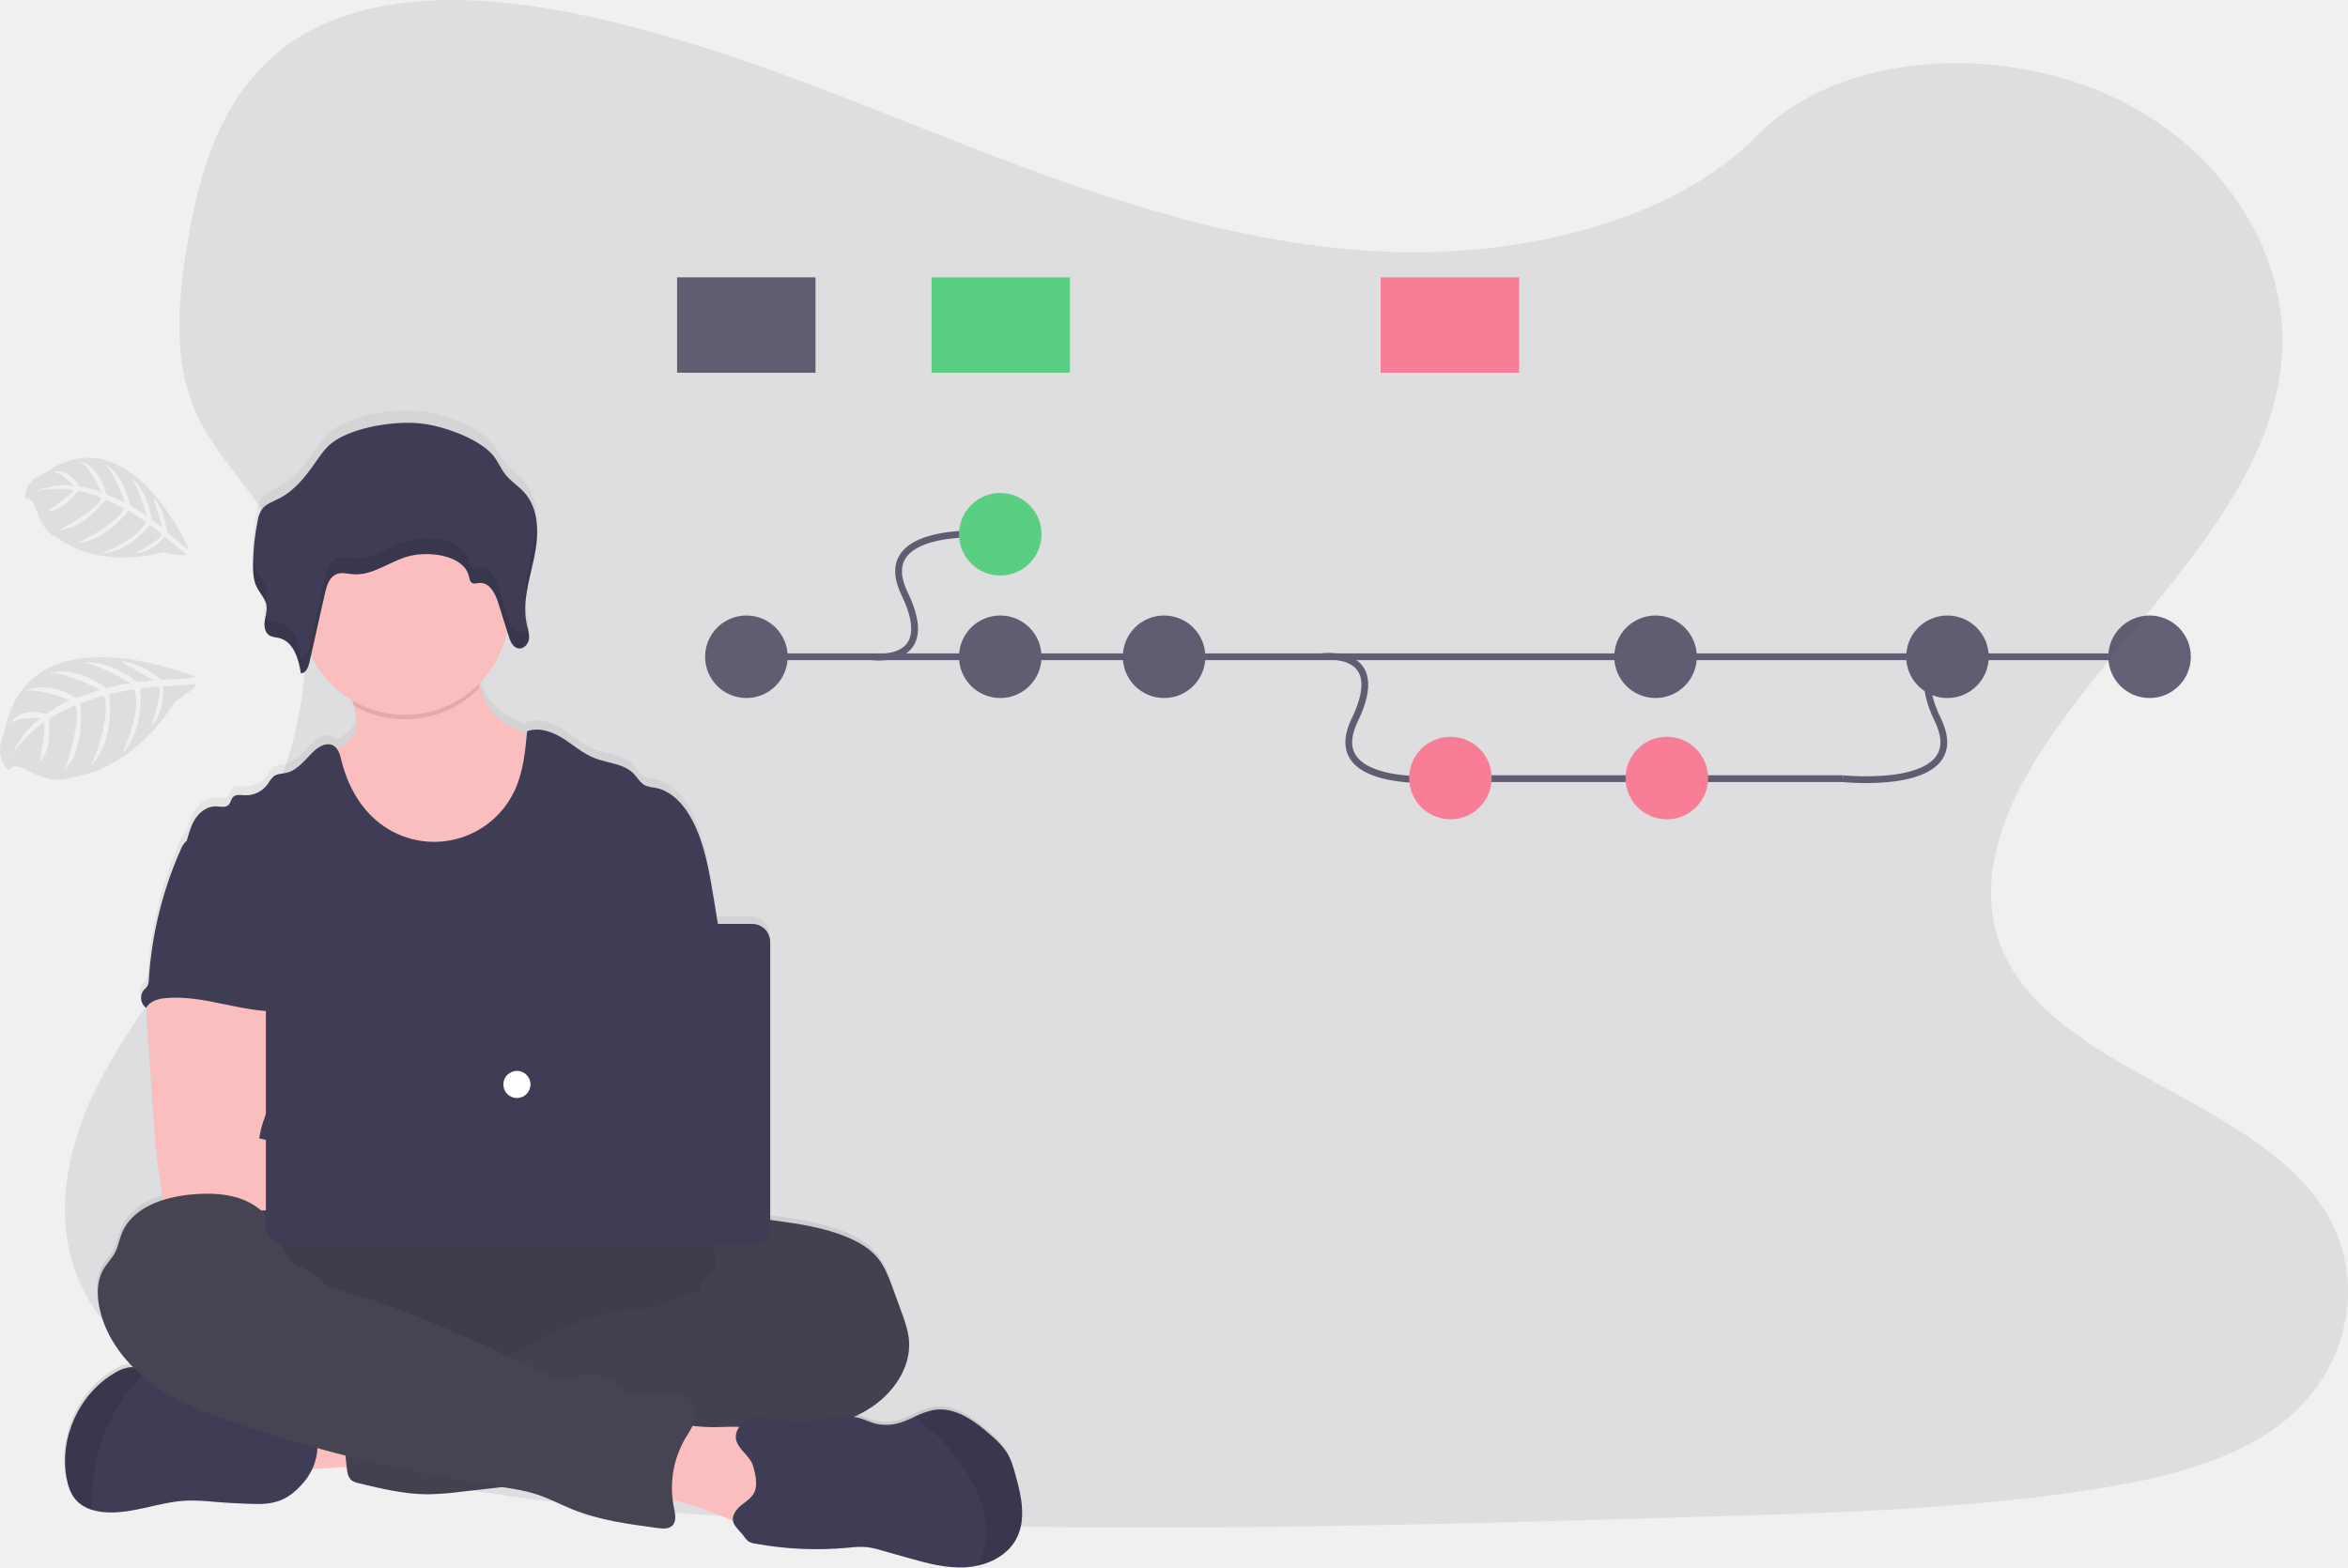
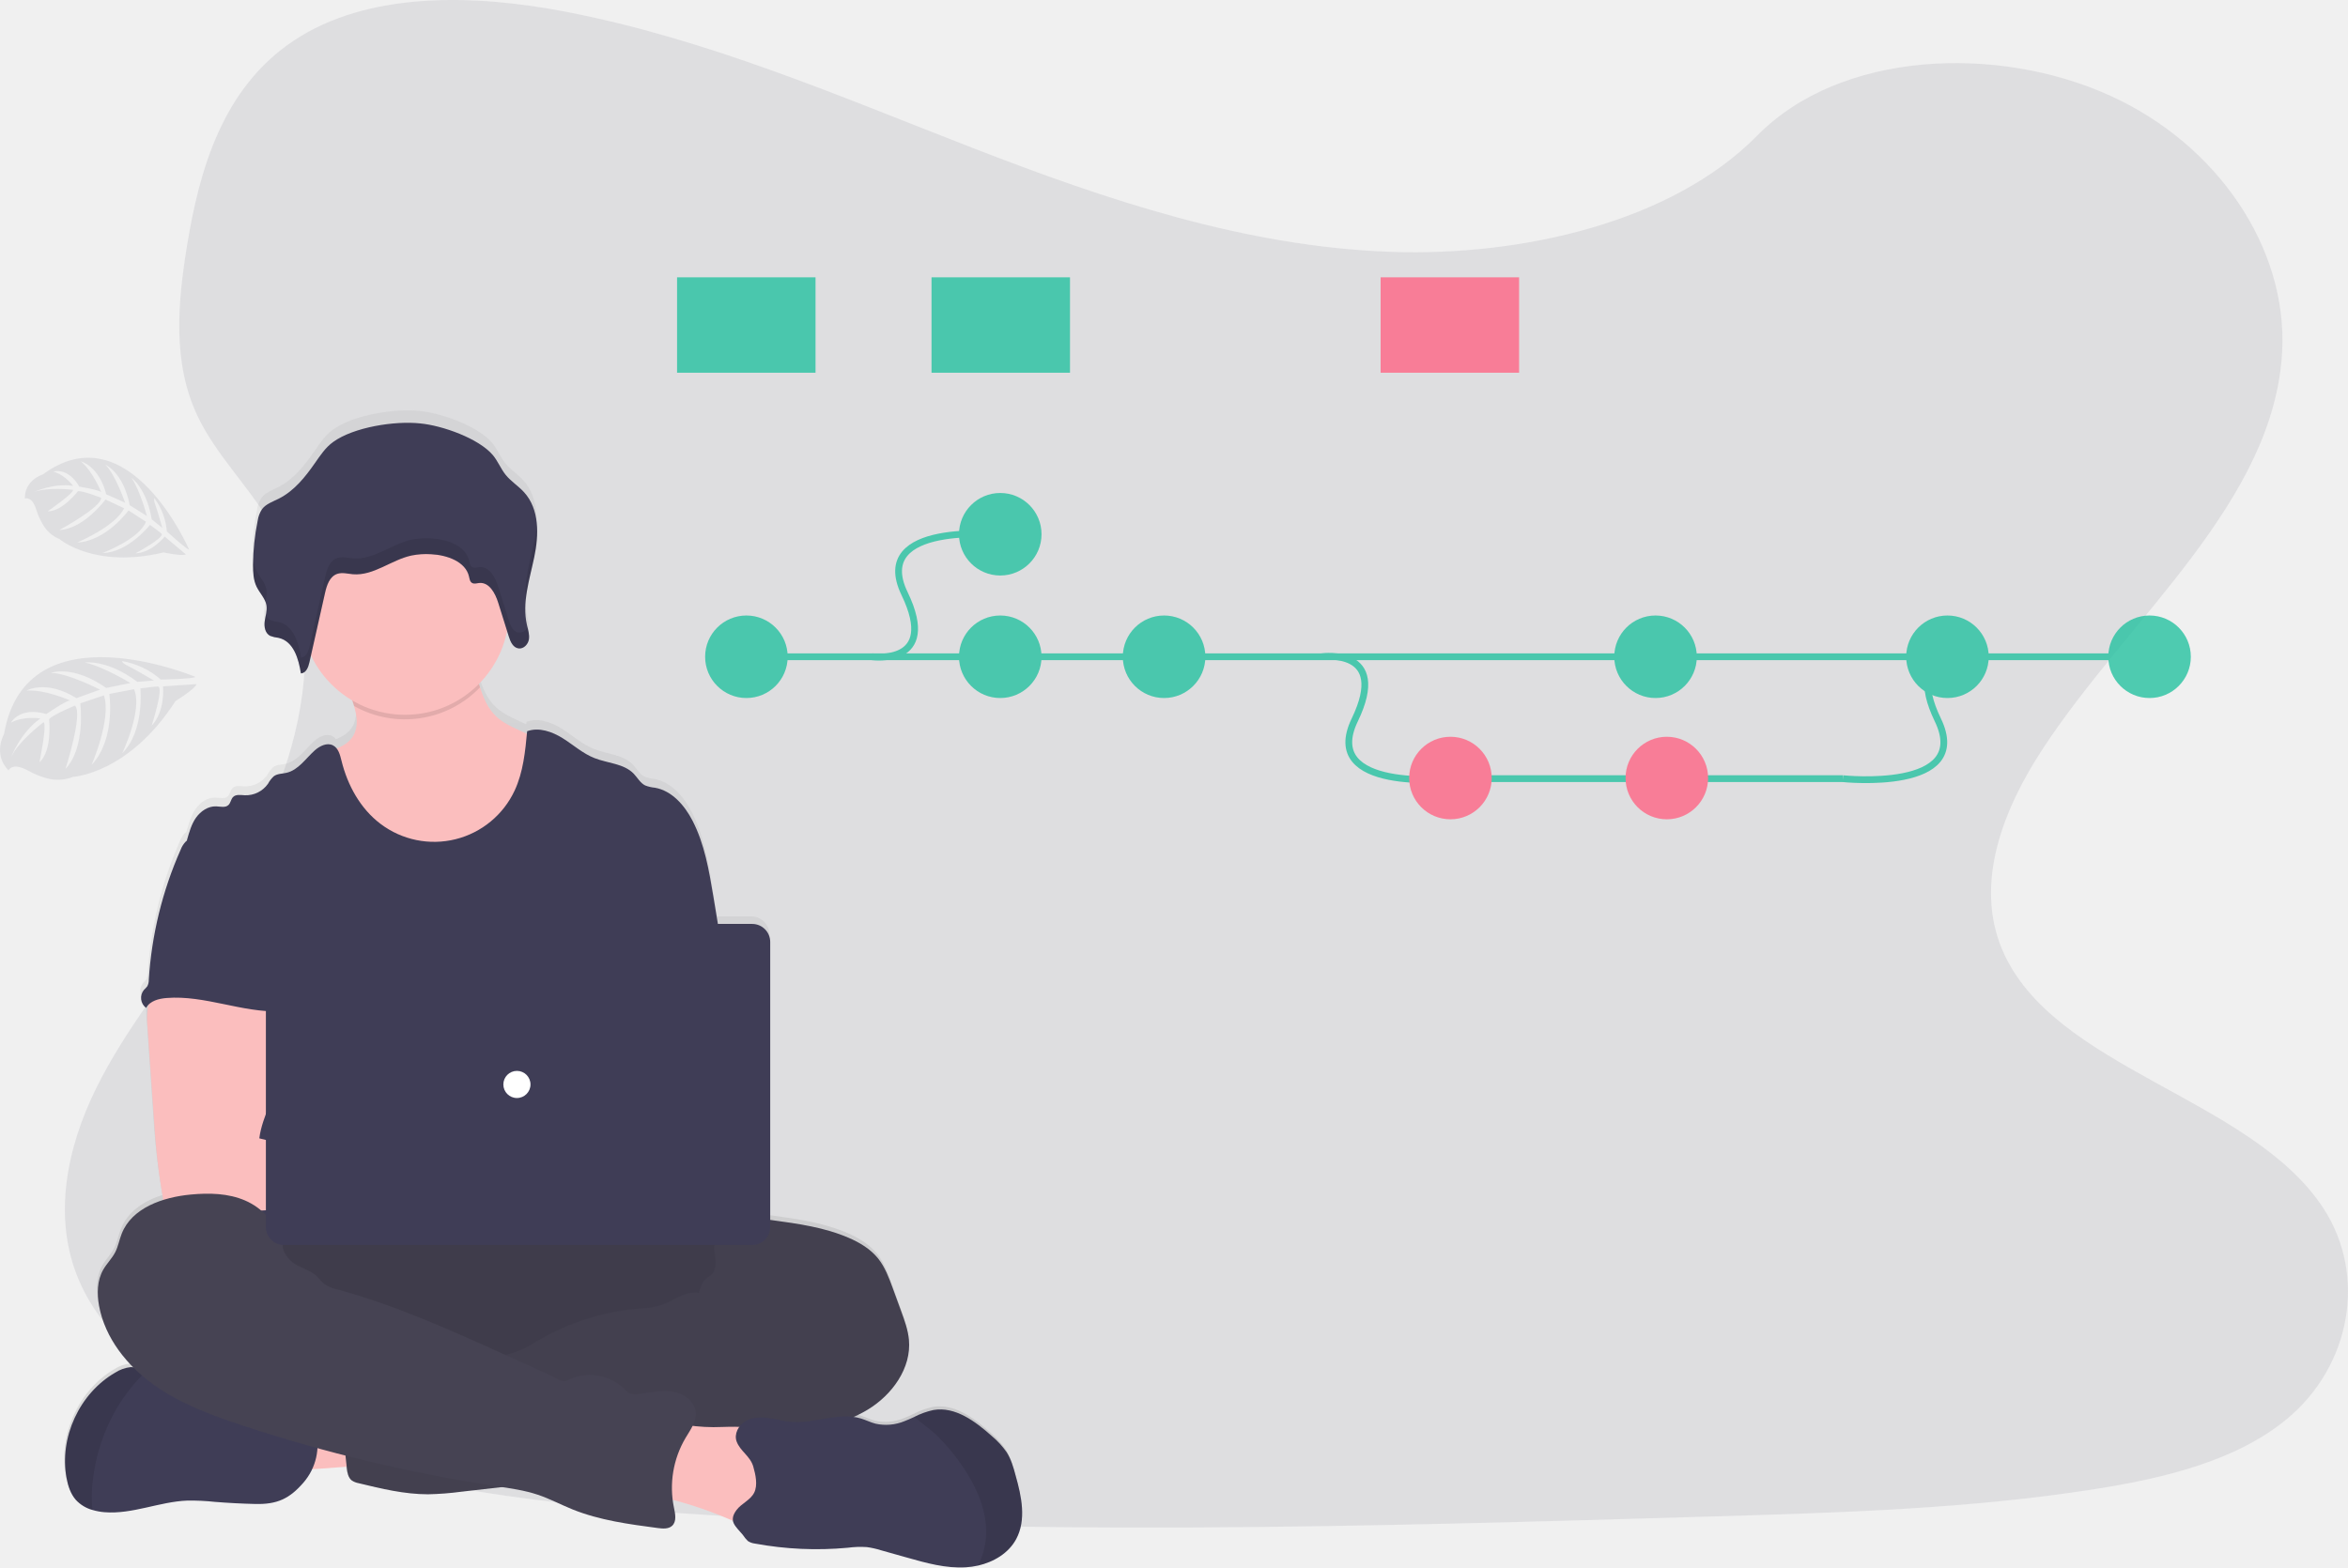
- <svg xmlns="http://www.w3.org/2000/svg" id="b543c902-2711-464d-9f40-b15eb324e31e" data-name="Layer 1" width="1038.23" height="693.31" viewBox="0 0 1038.23 693.31">
+ <svg xmlns="http://www.w3.org/2000/svg" width="1038.23" height="693.31" viewBox="0 0 1038.23 693.31">
  <defs>
    <linearGradient id="be976a09-f639-4984-bf14-ee296c482822" x1="320.96" y1="796.01" x2="320.96" y2="284.81" gradientUnits="userSpaceOnUse">
      <stop offset="0" stop-color="gray" stop-opacity="0.25" />
      <stop offset="0.54" stop-color="gray" stop-opacity="0.12" />
      <stop offset="1" stop-color="gray" stop-opacity="0.1" />
    </linearGradient>
  </defs>
  <path d="M696.13,214.75c-64.72-2.25-126.36-23.14-185.23-46s-117.16-48.19-180.33-60.3c-40.63-7.79-87.09-8.89-119.83,12.89-31.5,21-41.68,57.15-47.16,90.72-4.11,25.27-6.54,51.85,4.75,75.5,7.83,16.42,21.74,30.22,31.36,45.95,33.46,54.72,9.81,122.2-26.46,175.63-17,25.06-36.74,49-49.87,75.66s-19.2,57.25-7.72,84.47c11.39,27,38.52,47.24,67.9,61.49,59.69,28.94,130,37.23,198.62,41.92,151.82,10.39,304.46,5.89,456.68,1.39,56.34-1.67,112.92-3.36,168.34-12.07,30.78-4.84,62.56-12.52,84.9-31,28.36-23.53,35.39-63.38,16.39-92.88-31.88-49.49-120-61.79-142.31-114.9-12.27-29.23.33-61.8,18.15-88.91,38.24-58.17,102.33-109.19,105.71-175.68,2.32-45.66-28.49-91.39-76.13-113-49.94-22.65-119.18-19.8-156,17.69C819.93,201.88,753.27,216.73,696.13,214.75Z" transform="translate(-80.89 -103.35)" fill="#3f3d56" opacity="0.1" />
  <path d="M529.62,754.84c-1-3.62-2-7.28-4-10.43a36.53,36.53,0,0,0-6.55-7.17c-7.25-6.58-16.15-13.26-25.76-11.6a34.39,34.39,0,0,0-8.54,3.12c-1.4.65-2.81,1.3-4.25,1.85a21.17,21.17,0,0,1-12.82,1.12c-2.2-.59-4.25-1.65-6.42-2.31a20.35,20.35,0,0,0-3.15-.68,53.64,53.64,0,0,0,6.09-3.21C475,718.93,483.6,707,482.4,694.24c-.41-4.29-1.88-8.4-3.34-12.45l-3.84-10.62c-1.66-4.6-3.38-9.29-6.41-13.11-3.37-4.26-8.17-7.15-13.13-9.3-10.65-4.63-22.29-6.26-33.78-7.84l-.8-.11V516.68a8,8,0,0,0-8-8H398q-1-6.12-2-12.22c-1.9-11.61-3.87-23.43-9.22-33.88-3.5-6.84-9.07-13.37-16.58-14.71a16.08,16.08,0,0,1-4.31-1c-2.2-1.08-3.4-3.48-5.09-5.25-4.36-4.57-11.45-4.64-17.29-7-5.16-2.05-9.38-5.91-14.08-8.88s-10.54-5.08-15.74-3.15c0,.38-.07.76-.11,1.13l-3.34-1.54c-3.6-1.67-7.27-3.38-10.16-6.12-3.71-3.5-5.69-8.14-7.23-13.07-.16-.51-.31-1-.47-1.55a46.43,46.43,0,0,0,12.44-23.75l.81,2.63a17.45,17.45,0,0,0,.64,1.74,6.86,6.86,0,0,0,2,2.83,3.55,3.55,0,0,0,.84.49,3.5,3.5,0,0,0,.86.22,3.2,3.2,0,0,0,1.24-.09,4.73,4.73,0,0,0,3-2.78,6,6,0,0,0,.35-1.22,6.31,6.31,0,0,0,.07-.76c0-.08,0-.16,0-.24s0-.35,0-.52,0-.18,0-.28,0-.33-.05-.5l0-.26c0-.2-.06-.4-.1-.59s0-.11,0-.16c-.05-.25-.11-.51-.16-.76,0-.06,0-.13,0-.19s-.09-.41-.14-.62-.07-.27-.1-.41l0-.06h0c-.1-.4-.19-.79-.28-1.19a34.38,34.38,0,0,1-.55-10.56,113.08,113.08,0,0,1,2.86-15.35l.21-.91c.08-.35.16-.7.23-1.06.16-.72.32-1.44.47-2.17v0l.36-1.84.27-1.64,0-.21A47.41,47.41,0,0,0,318,330h0c-.46-5.23-2.08-10.18-5.63-14.12-2.51-2.79-5.82-4.85-8.15-7.78-2.18-2.74-3.41-6.12-5.67-8.81-6.24-7.45-22.26-13.19-32.09-14.19-11.26-1.14-29.45,1.74-38.53,8.39-3.36,2.45-5.66,6-8,9.36-4.3,6.25-9.18,12.49-16.07,16-2.6,1.32-5.58,2.32-7.31,4.62a12.49,12.49,0,0,0-1.95,5.18,102.71,102.71,0,0,0-2.06,19.78h0c0,.83,0,1.66,0,2.5a18.23,18.23,0,0,0,1.56,7.23c.16.34.34.67.53,1l.12.21a39.78,39.78,0,0,1,3.2,5.45,7.22,7.22,0,0,1,.49,1.66,12.24,12.24,0,0,1-.28,4.38h0c0,.22-.09.44-.13.66l-.09.43c0,.15,0,.3-.08.44-.08.43-.15.86-.21,1.28h0a9,9,0,0,0,.22,3.46,4.55,4.55,0,0,0,2.22,3,6.5,6.5,0,0,0,1.8.56c.63.11,1.27.18,1.89.32a9.33,9.33,0,0,1,2.29.85A9.22,9.22,0,0,1,208,383.1a11,11,0,0,1,.83.84,14,14,0,0,1,1.42,1.94q.32.53.6,1.08a24.67,24.67,0,0,1,1.71,4.52c.26.93.48,1.87.67,2.81.09.42.17.84.24,1.25s.14.83.2,1.24h0a2.91,2.91,0,0,0,.8-.16c1.47-.53,2.29-2.24,2.75-3.9.08-.28.15-.55.21-.82.23-1,.47-2.1.7-3.15a46.37,46.37,0,0,0,18.25,20.1c.28.83.55,1.65.79,2.49,1.31,4.53,1.94,9.27-.33,13.23-1.62,2.81-4.34,4.54-7.38,5.74a4.88,4.88,0,0,0-1.65-1.4c-2.63-1.32-5.79.28-8,2.25-4,3.62-7.26,8.81-12.52,10-1.9.44-4,.35-5.58,1.51a13,13,0,0,0-2.59,3.4,11.92,11.92,0,0,1-10.23,5.1c-1.83-.09-4-.51-5.25.83-.93,1-1,2.58-2,3.53-1.34,1.32-3.54.68-5.41.6-3.56-.15-6.87,2.15-8.9,5.1s-3,6.48-4,10l0,.06a7.15,7.15,0,0,0-.73.61,10.55,10.55,0,0,0-2.21,3.58,170.87,170.87,0,0,0-14.1,58.18,6,6,0,0,1-.64,2.82,13.87,13.87,0,0,1-1.47,1.6,5.61,5.61,0,0,0,.93,8,6.3,6.3,0,0,1,1.07-1.42c-.11.46-.21.91-.28,1.32a35.49,35.49,0,0,0-.11,8.8q1.42,20.84,2.87,41.65c.27,3.93.54,7.85.9,11.77q1.05,11.38,3,22.67c.06.34.13.69.22,1-8.15,2.59-15.4,7.27-18.45,15.08-1.06,2.7-1.54,5.64-2.84,8.23-1.43,2.84-3.78,5.11-5.34,7.89-2.69,4.78-2.81,10.64-1.83,16,1.89,10.45,7.54,19.79,15,27.39-.33,0-.67,0-1,0a15.64,15.64,0,0,0-6.83,2.45c-15.78,9.22-24.8,29-21.51,47.06.65,3.53,1.78,7.11,4.14,9.8a15.51,15.51,0,0,0,7.28,4.46,25.29,25.29,0,0,0,5.37,1c12.3,1,24.21-4.7,36.54-5.18a98,98,0,0,1,12.23.57q8.91.74,17.85.94c9.69.23,15.14-2.35,21.32-9.59a26.1,26.1,0,0,0,3.77-5.94c5.26-.3,11.07-.76,15.27-1.1l.06.58c.23,2,.58,4.3,2.18,5.56a7.61,7.61,0,0,0,3,1.23c10.1,2.48,20.32,5,30.72,5a129.71,129.71,0,0,0,14.59-1.12l18.27-2.11a91,91,0,0,1,15.7,3.42c5.28,1.79,10.21,4.45,15.37,6.56,12,4.86,24.9,6.6,37.68,8.3,2.18.29,4.68.49,6.29-1,2.08-2,1.39-5.34.8-8.14-.24-1.15-.42-2.3-.56-3.46a175.25,175.25,0,0,1,25.24,8.76l1.43.63c.42,2.18,2.43,3.92,4.36,6.27a16,16,0,0,0,2.21,2.74,7.37,7.37,0,0,0,3.17,1.14,147.82,147.82,0,0,0,40.93,1.85,41.86,41.86,0,0,1,8.44-.29,36.58,36.58,0,0,1,6.1,1.37l11.57,3.32c8.53,2.44,17.26,4.91,26.11,4.36a33.4,33.4,0,0,0,5.33-.77c7-1.62,13.52-5.53,16.88-11.82C534.37,774.76,532.18,764.24,529.62,754.84Z" transform="translate(-80.89 -103.35)" fill="url(#be976a09-f639-4984-bf14-ee296c482822)" />
  <path d="M205.91,752.89c-2.11-4.8-4.11-10.32-2-15.12a12.85,12.85,0,0,1,6.65-6.25,32,32,0,0,1,9-2.22,125.61,125.61,0,0,1,29.26-.4c.71,5.62-.79,11.32-2.08,16.75-1.17,5-1.84,5.74-7,6C236.4,751.83,206.7,754.66,205.91,752.89Z" transform="translate(-80.89 -103.35)" fill="#fbbebe" />
  <ellipse cx="214.07" cy="577.16" rx="143" ry="40" fill="#464353" />
  <ellipse cx="214.07" cy="577.16" rx="143" ry="40" opacity="0.1" />
  <path d="M320.6,469.35a44.49,44.49,0,0,1-22.94,20.84,57.58,57.58,0,0,1-18.21,3.46c-6.79.31-13.72-.13-20.1-2.45-8.56-3.1-15.67-9.44-21-16.83s-9-15.83-12.19-24.34c-1.68-4.43-3.28-9.15-2.49-13.83,5.15-1.17,10.79-2.89,13.45-7.46,2.27-3.92,1.64-8.62.33-13.1-.37-1.27-.8-2.53-1.23-3.74-1-2.9-4.45-8.41-2-10.89,1.53-1.57,7.94-2.37,10.15-3.39,6.81-3.14,13.09-7.68,20.57-9.17,6.47-1.29,13.15-.08,19.61,1.26a6.45,6.45,0,0,1,2.42.87,5.82,5.82,0,0,1,1.8,2.7c1.84,4.48,2.92,9.43,4.4,14.1,1.54,4.89,3.52,9.48,7.23,12.95,2.89,2.71,6.57,4.41,10.17,6.06l8.86,4.06a11.65,11.65,0,0,1,4.19,2.71,10.61,10.61,0,0,1,2,5.44A50.82,50.82,0,0,1,320.6,469.35Z" transform="translate(-80.89 -103.35)" fill="#fbbebe" />
  <path d="M293.13,407.38a46,46,0,0,1-55.67,8.26c-.37-1.27-.8-2.53-1.23-3.74-1-2.9-4.45-8.41-2-10.89,1.53-1.57,7.94-2.37,10.15-3.39,6.81-3.14,13.09-7.68,20.57-9.17,6.47-1.29,13.15-.08,19.61,1.26a6.45,6.45,0,0,1,2.42.87,5.82,5.82,0,0,1,1.8,2.7C290.57,397.76,291.65,402.71,293.13,407.38Z" transform="translate(-80.89 -103.35)" opacity="0.1" />
  <circle cx="179.07" cy="270.16" r="46" fill="#fbbebe" />
  <path d="M400.11,522.8l-3.78-22.9c-1.91-11.49-3.88-23.2-9.22-33.55-3.51-6.78-9.08-13.24-16.59-14.58a16.05,16.05,0,0,1-4.32-1c-2.2-1.06-3.4-3.44-5.09-5.2-4.36-4.52-11.46-4.59-17.3-6.89-5.16-2-9.38-5.85-14.08-8.79s-10.55-5-15.75-3.12c-.84,8.95-1.73,18.1-5.53,26.25a39.28,39.28,0,0,1-59.26,14.76c-8.91-6.71-14.62-17.06-17.28-27.89-.65-2.64-1.39-5.67-3.82-6.88-2.63-1.32-5.79.28-8,2.22-4,3.59-7.27,8.73-12.53,9.94-1.9.44-4,.35-5.58,1.5a12.7,12.7,0,0,0-2.6,3.37,12,12,0,0,1-10.23,5.06c-1.83-.09-4-.51-5.25.82-.93,1-1,2.56-2,3.49-1.35,1.31-3.54.67-5.42.6-3.56-.15-6.87,2.13-8.91,5s-3,6.42-4,9.86c10.93,24.34,20.93,48.71,31.86,73.05a6.23,6.23,0,0,1,.79,3,7.31,7.31,0,0,1-1.36,3c-5.36,8.61-5.19,19.44-4.6,29.56s1.31,20.81-3.21,29.88c-1.23,2.49-2.83,4.77-4,7.26-2.74,5.64-3.73,23.68-2.13,29.74H407c-4.31-11.85-2.67-35.63-1.77-48.21.63-8.8-1-17.59-1.7-26.39C402,557.79,403.08,540.74,400.11,522.8Z" transform="translate(-80.89 -103.35)" fill="#3f3d56" />
  <path d="M146.25,549a35.4,35.4,0,0,0-.12,8.73L149,599c.27,3.89.54,7.77.9,11.65.69,7.53,1.72,15,3,22.46A4,4,0,0,0,157,637c12.65,2.68,25.72,2.57,38.63,1.84,19.7-1.1,39.37-3.61,59.1-3.18,5.08.11,11,0,14.08-4s1.29-10.47-2.73-13.7-9.48-4-14.64-4c-6.83-.07-13.66.9-20.47.5-6.25-.37-12.36-1.88-18.42-3.39l-17-4.23c.65-5.15,2.61-10,4.47-14.89,3.34-8.67,6.46-17.63,6.52-26.92s-3.44-19.06-11.05-24.38c-6.26-4.37-14.32-5.18-21.95-5-5.55.16-15.14-1.17-20.21,1C149.32,538.41,147,545.07,146.25,549Z" transform="translate(-80.89 -103.35)" fill="#fbbebe" />
  <path d="M411.68,643.36c3.33-1.27,7-.81,10.57-.33,11.49,1.57,23.15,3.18,33.8,7.77,5,2.14,9.76,5,13.14,9.21,3,3.79,4.75,8.43,6.41,13l3.84,10.52c1.46,4,2.94,8.08,3.35,12.33,1.2,12.59-7.41,24.46-18.24,31s-23.58,8.87-36,11.31-24.89,5.14-37.26,8a150,150,0,0,1-17.53,3.45c-13.24,1.5-27.08-.71-39.66,3.67-5,1.75-9.91,4.35-15.1,5.56a93.93,93.93,0,0,1-10.44,1.59l-23.81,2.72a129.89,129.89,0,0,1-14.6,1.12c-10.4,0-20.63-2.46-30.73-4.92a7.77,7.77,0,0,1-3-1.21c-1.6-1.26-1.95-3.49-2.18-5.51q-1.53-13.41-2.68-26.85c-.24-2.91-.42-6.06,1.17-8.51,2-3,5.9-3.94,9.46-4.52a246.88,246.88,0,0,1,45.68-3.17c5.81-5.81,15.39-5.84,23-9a68.39,68.39,0,0,0,8.11-4.41,106,106,0,0,1,44.53-14.07,41.45,41.45,0,0,0,9.11-1.3c5.89-1.83,11.26-6.81,17.31-5.59.75-2.07,1.27-4.84,3-6.26.86-.73,1.92-1.22,2.71-2,1.67-1.69,1.82-4.35,1.57-6.71s-.81-4.78-.2-7.08a9.79,9.79,0,0,1,1.11-2.47C401.12,645.52,405.65,642.86,411.68,643.36Z" transform="translate(-80.89 -103.35)" fill="#464353" />
  <path d="M411.68,643.36c3.33-1.27,7-.81,10.57-.33,11.49,1.57,23.15,3.18,33.8,7.77,5,2.14,9.76,5,13.14,9.21,3,3.79,4.75,8.43,6.41,13l3.84,10.52c1.46,4,2.94,8.08,3.35,12.33,1.2,12.59-7.41,24.46-18.24,31s-23.58,8.87-36,11.31-24.89,5.14-37.26,8a150,150,0,0,1-17.53,3.45c-13.24,1.5-27.08-.71-39.66,3.67-5,1.75-9.91,4.35-15.1,5.56a93.93,93.93,0,0,1-10.44,1.59l-23.81,2.72a129.89,129.89,0,0,1-14.6,1.12c-10.4,0-20.63-2.46-30.73-4.92a7.77,7.77,0,0,1-3-1.21c-1.6-1.26-1.95-3.49-2.18-5.51q-1.53-13.41-2.68-26.85c-.24-2.91-.42-6.06,1.17-8.51,2-3,5.9-3.94,9.46-4.52a246.88,246.88,0,0,1,45.68-3.17c5.81-5.81,15.39-5.84,23-9a68.39,68.39,0,0,0,8.11-4.41,106,106,0,0,1,44.53-14.07,41.45,41.45,0,0,0,9.11-1.3c5.89-1.83,11.26-6.81,17.31-5.59.75-2.07,1.27-4.84,3-6.26.86-.73,1.92-1.22,2.71-2,1.67-1.69,1.82-4.35,1.57-6.71s-.81-4.78-.2-7.08a9.79,9.79,0,0,1,1.11-2.47C401.12,645.52,405.65,642.86,411.68,643.36Z" transform="translate(-80.89 -103.35)" opacity="0.05" />
  <path d="M215.11,759.07c-6.19,7.17-11.64,9.73-21.33,9.5q-8.94-.21-17.86-.93a100.2,100.2,0,0,0-12.24-.57c-12.34.48-24.25,6.13-36.56,5.14a25.92,25.92,0,0,1-5.37-1,15.63,15.63,0,0,1-7.29-4.42c-2.36-2.67-3.49-6.21-4.14-9.71-3.29-17.94,5.73-37.48,21.52-46.61a15.78,15.78,0,0,1,6.84-2.43,16.21,16.21,0,0,1,6.92,1.52l.15.06a52.33,52.33,0,0,1,17.14,11.44,9.66,9.66,0,0,0,2.62,2.11,9,9,0,0,0,3.09.58l13.14.83a31.14,31.14,0,0,1,6.6.91,52.46,52.46,0,0,1,6.94,3c7.07,3.16,14.91,4,22.55,5.22a3.37,3.37,0,0,1,2,.8,3.13,3.13,0,0,1,.62,1.3A25.51,25.51,0,0,1,215.11,759.07Z" transform="translate(-80.89 -103.35)" fill="#3f3d56" />
  <path d="M145.75,709.63a78.9,78.9,0,0,0-13.15,16.44,82.28,82.28,0,0,0-10.74,32.54,60.4,60.4,0,0,0-.11,12.61,15.63,15.63,0,0,1-7.29-4.42c-2.36-2.67-3.49-6.21-4.14-9.71-3.29-17.94,5.73-37.48,21.52-46.61a15.78,15.78,0,0,1,6.84-2.43,16.21,16.21,0,0,1,6.92,1.52Z" transform="translate(-80.89 -103.35)" opacity="0.1" />
  <path d="M400.24,734.51c7.35-.2,15.6-.57,21,4.38,5.15,4.68,5.83,12.4,6.17,19.35l.39,8.07c.12,2.46.22,5-.77,7.28-1.76,4-6.59,5.93-11,5.7s-8.46-2.16-12.49-3.9a175.7,175.7,0,0,0-34-10.71q.57-8.37,1.9-16.66c.61-3.83.71-10.24,3.27-13.42,2.71-3.36,6.24-1.54,9.92-.92A79.63,79.63,0,0,0,400.24,734.51Z" transform="translate(-80.89 -103.35)" fill="#fbbebe" />
  <path d="M206,653.42c0,1-1.57,0-1.71-1.07-1.1-8.09-7.52-14.76-15-18s-16-3.41-24.1-2.64c-12.25,1.16-26,5.85-30.48,17.3-1.06,2.68-1.54,5.58-2.84,8.15-1.44,2.82-3.79,5.07-5.35,7.81-2.69,4.74-2.8,10.55-1.83,15.91,2.61,14.3,12.39,26.53,24.24,35s25.7,13.53,39.51,18.09a685.19,685.19,0,0,0,112,26.75c6.16.93,12.38,1.79,18.28,3.77,5.28,1.77,10.22,4.42,15.38,6.5,12,4.82,24.91,6.54,37.7,8.23,2.18.28,4.68.48,6.29-1,2.08-1.93,1.39-5.29.8-8.06A43.35,43.35,0,0,1,384,739.4c2.14-3.6,4.92-7.29,4.52-11.46-.48-4.86-5.32-8.3-10.14-9.08s-9.72.37-14.56,1c-1.67.22-3.49.36-4.95-.49a9.89,9.89,0,0,1-1.94-1.72,21.93,21.93,0,0,0-25.54-3.57c-1.79,1-4.5-1.23-6.36-2.07L304,702.49c-24.16-10.93-48.44-21.91-74-28.83a15.54,15.54,0,0,1-5.7-2.37c-1.27-1-2.18-2.36-3.35-3.47-2.55-2.41-6.1-3.37-9.16-5.08S205.3,656.85,206,653.42Z" transform="translate(-80.89 -103.35)" fill="#464353" />
  <path d="M530.21,784.11c-3.36,6.23-9.88,10.11-16.88,11.71a33.5,33.5,0,0,1-5.34.76c-8.85.55-17.59-1.9-26.12-4.32L470.29,789a36.55,36.55,0,0,0-6.1-1.36,41.86,41.86,0,0,0-8.44.29,149.59,149.59,0,0,1-41-1.84,7.23,7.23,0,0,1-3.17-1.13,15.75,15.75,0,0,1-2.21-2.71c-3.15-3.79-6.54-6-2.81-11,2.15-2.9,6.14-4.35,7.81-7.68s.6-8.06-.39-11.5c-1.35-4.75-5.79-6.8-7.38-11.16-1.19-3.29.81-7.11,3.82-8.9s6.73-1.93,10.2-1.47,6.87,1.44,10.36,1.71c10.26.82,20.75-4.47,30.6-1.49,2.17.66,4.22,1.71,6.42,2.29a21.35,21.35,0,0,0,12.83-1.11c1.44-.54,2.85-1.19,4.25-1.83a34.23,34.23,0,0,1,8.55-3.09c9.61-1.65,18.52,5,25.77,11.49a36.44,36.44,0,0,1,6.55,7.1c2,3.12,3.06,6.75,4,10.33C532.6,765.19,534.79,775.61,530.21,784.11Z" transform="translate(-80.89 -103.35)" fill="#3f3d56" />
  <path d="M530.21,784.11c-3.36,6.23-9.88,10.11-16.88,11.71a32.69,32.69,0,0,0,3.55-17.16c-.6-9.51-4.78-18.47-10.11-26.37a93.4,93.4,0,0,0-11.14-13.57c-3.18-3.2-7.09-5.74-10.51-8.67a34.23,34.23,0,0,1,8.55-3.09c9.61-1.65,18.52,5,25.77,11.49a36.44,36.44,0,0,1,6.55,7.1c2,3.12,3.06,6.75,4,10.33C532.6,765.19,534.79,775.61,530.21,784.11Z" transform="translate(-80.89 -103.35)" opacity="0.1" />
  <path d="M163,475.61a10.35,10.35,0,0,0-2.22,3.55,167.86,167.86,0,0,0-14.1,57.62,5.76,5.76,0,0,1-.65,2.79,12.21,12.21,0,0,1-1.47,1.59,5.52,5.52,0,0,0,.94,8c1.65-3.11,5.6-4.12,9.11-4.39,16.81-1.33,33.23,6.49,50.09,5.9-1.19-4.11-2.9-8.06-3.87-12.22-4.29-18.47,6.41-38.58-.15-56.37-1.31-3.56-3.5-7.06-6.95-8.62a18.51,18.51,0,0,0-4.45-1.18c-4.26-.77-12.74-4.06-16.86-2.74-1.52.49-2.12,1.92-3.38,2.78C167.13,473.55,164.59,474,163,475.61Z" transform="translate(-80.89 -103.35)" fill="#3f3d56" />
  <rect x="117.57" y="408.66" width="223" height="142" rx="7.97" fill="#3f3d56" />
  <circle cx="228.57" cy="479.66" r="6" fill="#fff" />
  <path d="M228.18,298.85c-3.36,2.43-5.66,5.92-8,9.27-4.31,6.19-9.19,12.37-16.08,15.82-2.61,1.31-5.59,2.3-7.32,4.58a12.34,12.34,0,0,0-1.95,5.13,101.65,101.65,0,0,0-2.06,19.6c0,3.28.14,6.66,1.59,9.64,1.37,2.8,3.84,5.17,4.35,8.22.39,2.38-.49,4.75-.8,7.14s.23,5.22,2.44,6.36a14.79,14.79,0,0,0,3.7.87c6.65,1.48,8.88,9.28,9.89,15.73,2.26-.13,3.28-2.72,3.75-4.83l6.93-30.81c.75-3.34,2-7.21,5.33-8.38,2.23-.77,4.67-.05,7,.15,9.15.75,16.89-6.32,25.84-8.27a33,33,0,0,1,8.71-.58c7.06.35,15.27,3.25,16.77,9.84.25,1.07.4,2.35,1.4,2.88s2.05.08,3.1,0c4.48-.45,7.12,4.59,8.41,8.71l4.7,15c.7,2.27,1.88,4.94,4.34,5.23,2.27.28,4.2-1.87,4.54-4s-.4-4.34-.89-6.48c-2.21-9.85,1.17-19.93,3.23-29.8s2.43-21.21-4.48-28.81c-2.51-2.75-5.81-4.8-8.15-7.7-2.18-2.72-3.41-6.06-5.67-8.73-6.25-7.37-22.28-13.06-32.11-14C255.46,289.41,237.26,292.26,228.18,298.85Z" transform="translate(-80.89 -103.35)" fill="#3f3d56" />
  <g opacity="0.1">
    <path d="M310.26,383.15c-2.46-.3-3.64-3-4.34-5.23q-2.35-7.51-4.7-15c-1.29-4.13-3.93-9.17-8.41-8.71-1.05.11-2.18.52-3.1,0s-1.15-1.81-1.4-2.88c-1.5-6.6-9.71-9.49-16.77-9.84a33.43,33.43,0,0,0-8.71.57c-8.95,2-16.69,9-25.84,8.27-2.36-.19-4.8-.91-7-.14-3.37,1.16-4.58,5-5.33,8.38l-6.93,30.8c-.47,2.12-1.49,4.71-3.75,4.83-1-6.44-3.24-14.24-9.89-15.72a15.72,15.72,0,0,1-3.7-.87,4.34,4.34,0,0,1-1.93-2.15c-.18.93-.39,1.86-.51,2.79-.3,2.38.23,5.22,2.44,6.36a14.79,14.79,0,0,0,3.7.87c6.65,1.48,8.88,9.28,9.89,15.73,2.26-.13,3.28-2.72,3.75-4.83l6.93-30.81c.75-3.34,2-7.21,5.33-8.38,2.23-.77,4.67-.05,7,.15,9.15.75,16.89-6.32,25.84-8.27a33,33,0,0,1,8.71-.58c7.06.35,15.27,3.25,16.77,9.84.25,1.07.4,2.35,1.4,2.88s2.05.08,3.1,0c4.48-.45,7.12,4.59,8.41,8.71q2.34,7.51,4.7,15c.7,2.27,1.88,4.94,4.34,5.23,2.27.28,4.2-1.87,4.54-4a13.58,13.58,0,0,0-.6-5.31A4.13,4.13,0,0,1,310.26,383.15Z" transform="translate(-80.89 -103.35)" />
    <path d="M198.72,364.11c-.51-3.05-3-5.42-4.35-8.22a16.45,16.45,0,0,1-1.48-6c0,1.12-.1,2.24-.11,3.37,0,3.28.14,6.66,1.59,9.64,1.11,2.27,2.94,4.27,3.86,6.58A15.06,15.06,0,0,0,198.72,364.11Z" transform="translate(-80.89 -103.35)" />
    <path d="M317.14,342.83c-1.82,8.72-4.66,17.6-3.78,26.34.57-6.45,2.45-12.94,3.78-19.34A51,51,0,0,0,318.3,335,61.14,61.14,0,0,1,317.14,342.83Z" transform="translate(-80.89 -103.35)" />
  </g>
  <g opacity="0.8">
-     <line x1="330.04" y1="290.49" x2="955.1" y2="290.49" fill="none" stroke="#3f3d56" stroke-miterlimit="10" stroke-width="3" />
-     <path d="M466.46,393.83s29.89,4.15,14.41-27.92,42-26,42-26" transform="translate(-80.89 -103.35)" fill="none" stroke="#3f3d56" stroke-miterlimit="10" stroke-width="3" />
-     <path d="M665.53,393.83s29.89-4.14,14.41,27.93,42,26,42,26" transform="translate(-80.89 -103.35)" fill="none" stroke="#3f3d56" stroke-miterlimit="10" stroke-width="3" />
-     <path d="M952.16,393.83s-29.9-4.14-14.41,27.93-42,26-42,26" transform="translate(-80.89 -103.35)" fill="none" stroke="#3f3d56" stroke-miterlimit="10" stroke-width="3" />
-     <line x1="814.86" y1="344.4" x2="649.93" y2="344.4" fill="none" stroke="#3f3d56" stroke-miterlimit="10" stroke-width="3" />
-     <circle cx="330.04" cy="290.49" r="18.25" fill="#3f3d56" />
-     <circle cx="442.29" cy="236.3" r="18.25" fill="#3acc6c" />
-     <circle cx="442.29" cy="290.49" r="18.25" fill="#3f3d56" />
-     <circle cx="514.73" cy="290.49" r="18.25" fill="#3f3d56" />
+     <line x1="330.04" y1="290.49" x2="955.1" y2="290.49" fill="none" stroke="#25c2a0" stroke-miterlimit="10" stroke-width="3" />
+     <path d="M466.46,393.83s29.89,4.15,14.41-27.92,42-26,42-26" transform="translate(-80.89 -103.35)" fill="none" stroke="#25c2a0" stroke-miterlimit="10" stroke-width="3" />
+     <path d="M665.53,393.83s29.89-4.14,14.41,27.93,42,26,42,26" transform="translate(-80.89 -103.35)" fill="none" stroke="#25c2a0" stroke-miterlimit="10" stroke-width="3" />
+     <path d="M952.16,393.83s-29.9-4.14-14.41,27.93-42,26-42,26" transform="translate(-80.89 -103.35)" fill="none" stroke="#25c2a0" stroke-miterlimit="10" stroke-width="3" />
+     <line x1="814.86" y1="344.4" x2="649.93" y2="344.4" fill="none" stroke="#25c2a0" stroke-miterlimit="10" stroke-width="3" />
+     <circle cx="330.04" cy="290.49" r="18.25" fill="#25c2a0" />
+     <circle cx="442.29" cy="236.3" r="18.25" fill="#25c2a0" />
+     <circle cx="442.29" cy="290.49" r="18.25" fill="#25c2a0" />
+     <circle cx="514.73" cy="290.49" r="18.25" fill="#25c2a0" />
    <circle cx="641.35" cy="344.13" r="18.25" fill="#ff6584" />
    <circle cx="737.03" cy="344.13" r="18.25" fill="#ff6584" />
-     <circle cx="732.04" cy="290.49" r="18.25" fill="#3f3d56" />
-     <circle cx="950.48" cy="290.49" r="18.25" fill="#3f3d56" />
-     <circle cx="861.12" cy="290.49" r="18.25" fill="#3f3d56" />
-     <rect x="299.38" y="122.66" width="61.23" height="42.2" fill="#3f3d56" />
-     <rect x="411.9" y="122.66" width="61.23" height="42.2" fill="#3acc6c" />
+     <circle cx="732.04" cy="290.49" r="18.25" fill="#25c2a0" />
+     <circle cx="950.48" cy="290.49" r="18.25" fill="#25c2a0" />
+     <circle cx="861.12" cy="290.49" r="18.25" fill="#25c2a0" />
+     <rect x="299.38" y="122.66" width="61.23" height="42.2" fill="#25c2a0" />
+     <rect x="411.9" y="122.66" width="61.23" height="42.2" fill="#25c2a0" />
    <rect x="610.48" y="122.66" width="61.23" height="42.2" fill="#ff6584" />
  </g>
  <g opacity="0.1">
    <path d="M167.24,402.71S92.47,371.27,82.67,428c0,0-5.11,8.84,2,16.14,0,0,1.53-3.92,8.75.13a37.17,37.17,0,0,0,8.16,3.32,18.36,18.36,0,0,0,11.62-.62h0s24.59-1.33,45.27-33.5c0,0,8.87-5.48,9.31-7.54l-14.82,1s1.14,10.85-5,17.36c0,0,5.44-16.84,2.83-17.31-.53-.1-7.83.86-7.83.86s1.89,18.87-8,28.63c0,0,9.18-19.19,5.19-28.29l-10.94,2.11s3,19.85-7.82,31.39c0,0,8.9-20.4,5.46-30.76l-10.47,3.52s2.52,19.41-6.53,29c0,0,7.9-24.61,4.18-28,0,0-9.42,3.82-11.43,6,0,0,1.49,14-4.26,19.05,0,0,3.53-17,1.78-17.7,0,0-10.94,8.24-14.28,15.35,0,0,4.16-10.86,12.91-17,0,0-7.35-1.24-13,1.83,0,0,3.78-7.21,15.65-3.79,0,0,8.79-6.09,10.55-6,0,0-11.23-5-19.34-4.38,0,0,8.7-5,22.08,3.35l10.45-3.77s-14.5-7.43-21.76-7.4c0,0,9.66-3.74,24.47,6.66l10.7-2.18s-12-7.35-20.09-9.06c0,0,9.7-1.54,23.18,8.55l7.31-.61s-8.85-5.22-11.53-6.49-2.56-2.09-2.56-2.09A34.89,34.89,0,0,1,152,403.94S167.18,403.64,167.24,402.71Z" transform="translate(-80.89 -103.35)" fill="#3f3d56" />
  </g>
  <g opacity="0.1">
    <path d="M164.48,346.35S138,285.08,99.85,313.18c0,0-8.06,2.34-8,10.7,0,0,3.14-1.46,5.13,5.07a30.1,30.1,0,0,0,3,6.61,15,15,0,0,0,7.25,6.25h0s15.37,13.22,46,5.89c0,0,8.4,1.79,9.83.83l-9.36-7.87s-5.51,7.1-12.89,7.44c0,0,12.83-6.9,11.55-8.67-.26-.36-5.15-3.94-5.15-3.94s-9.62,12.28-21,12.47c0,0,16.39-6.18,19.2-13.85l-7.7-5S128,342.62,115,343.32c0,0,16.91-7.05,20.77-15.17l-8.23-3.87s-9.56,13-20.37,13.49c0,0,18.72-10.12,18.43-14.25,0,0-7.77-3.1-10.24-2.92,0,0-7.07,9.15-13.38,8.89,0,0,11.79-8.09,11.15-9.5,0,0-11.2-1.34-17.23,1,0,0,8.66-4.08,17.35-2.74,0,0-3.66-4.93-8.75-6.3,0,0,6.36-2.13,11.46,6.65,0,0,8.68,1.4,9.7,2.44,0,0-3.81-9.39-9-13.62,0,0,8,2,11.2,14.57l8.36,3.71s-4.38-12.68-8.72-16.79c0,0,7.87,3.28,10.75,17.9l7.6,4.79s-2.94-11.2-6.77-16.83c0,0,6.64,4.62,8.89,18.29l4.7,3.8s-2.29-8.14-3.16-10.42-.33-2.7-.33-2.7a28.65,28.65,0,0,1,5.49,14.68S163.91,346.86,164.48,346.35Z" transform="translate(-80.89 -103.35)" fill="#3f3d56" />
  </g>
</svg>
